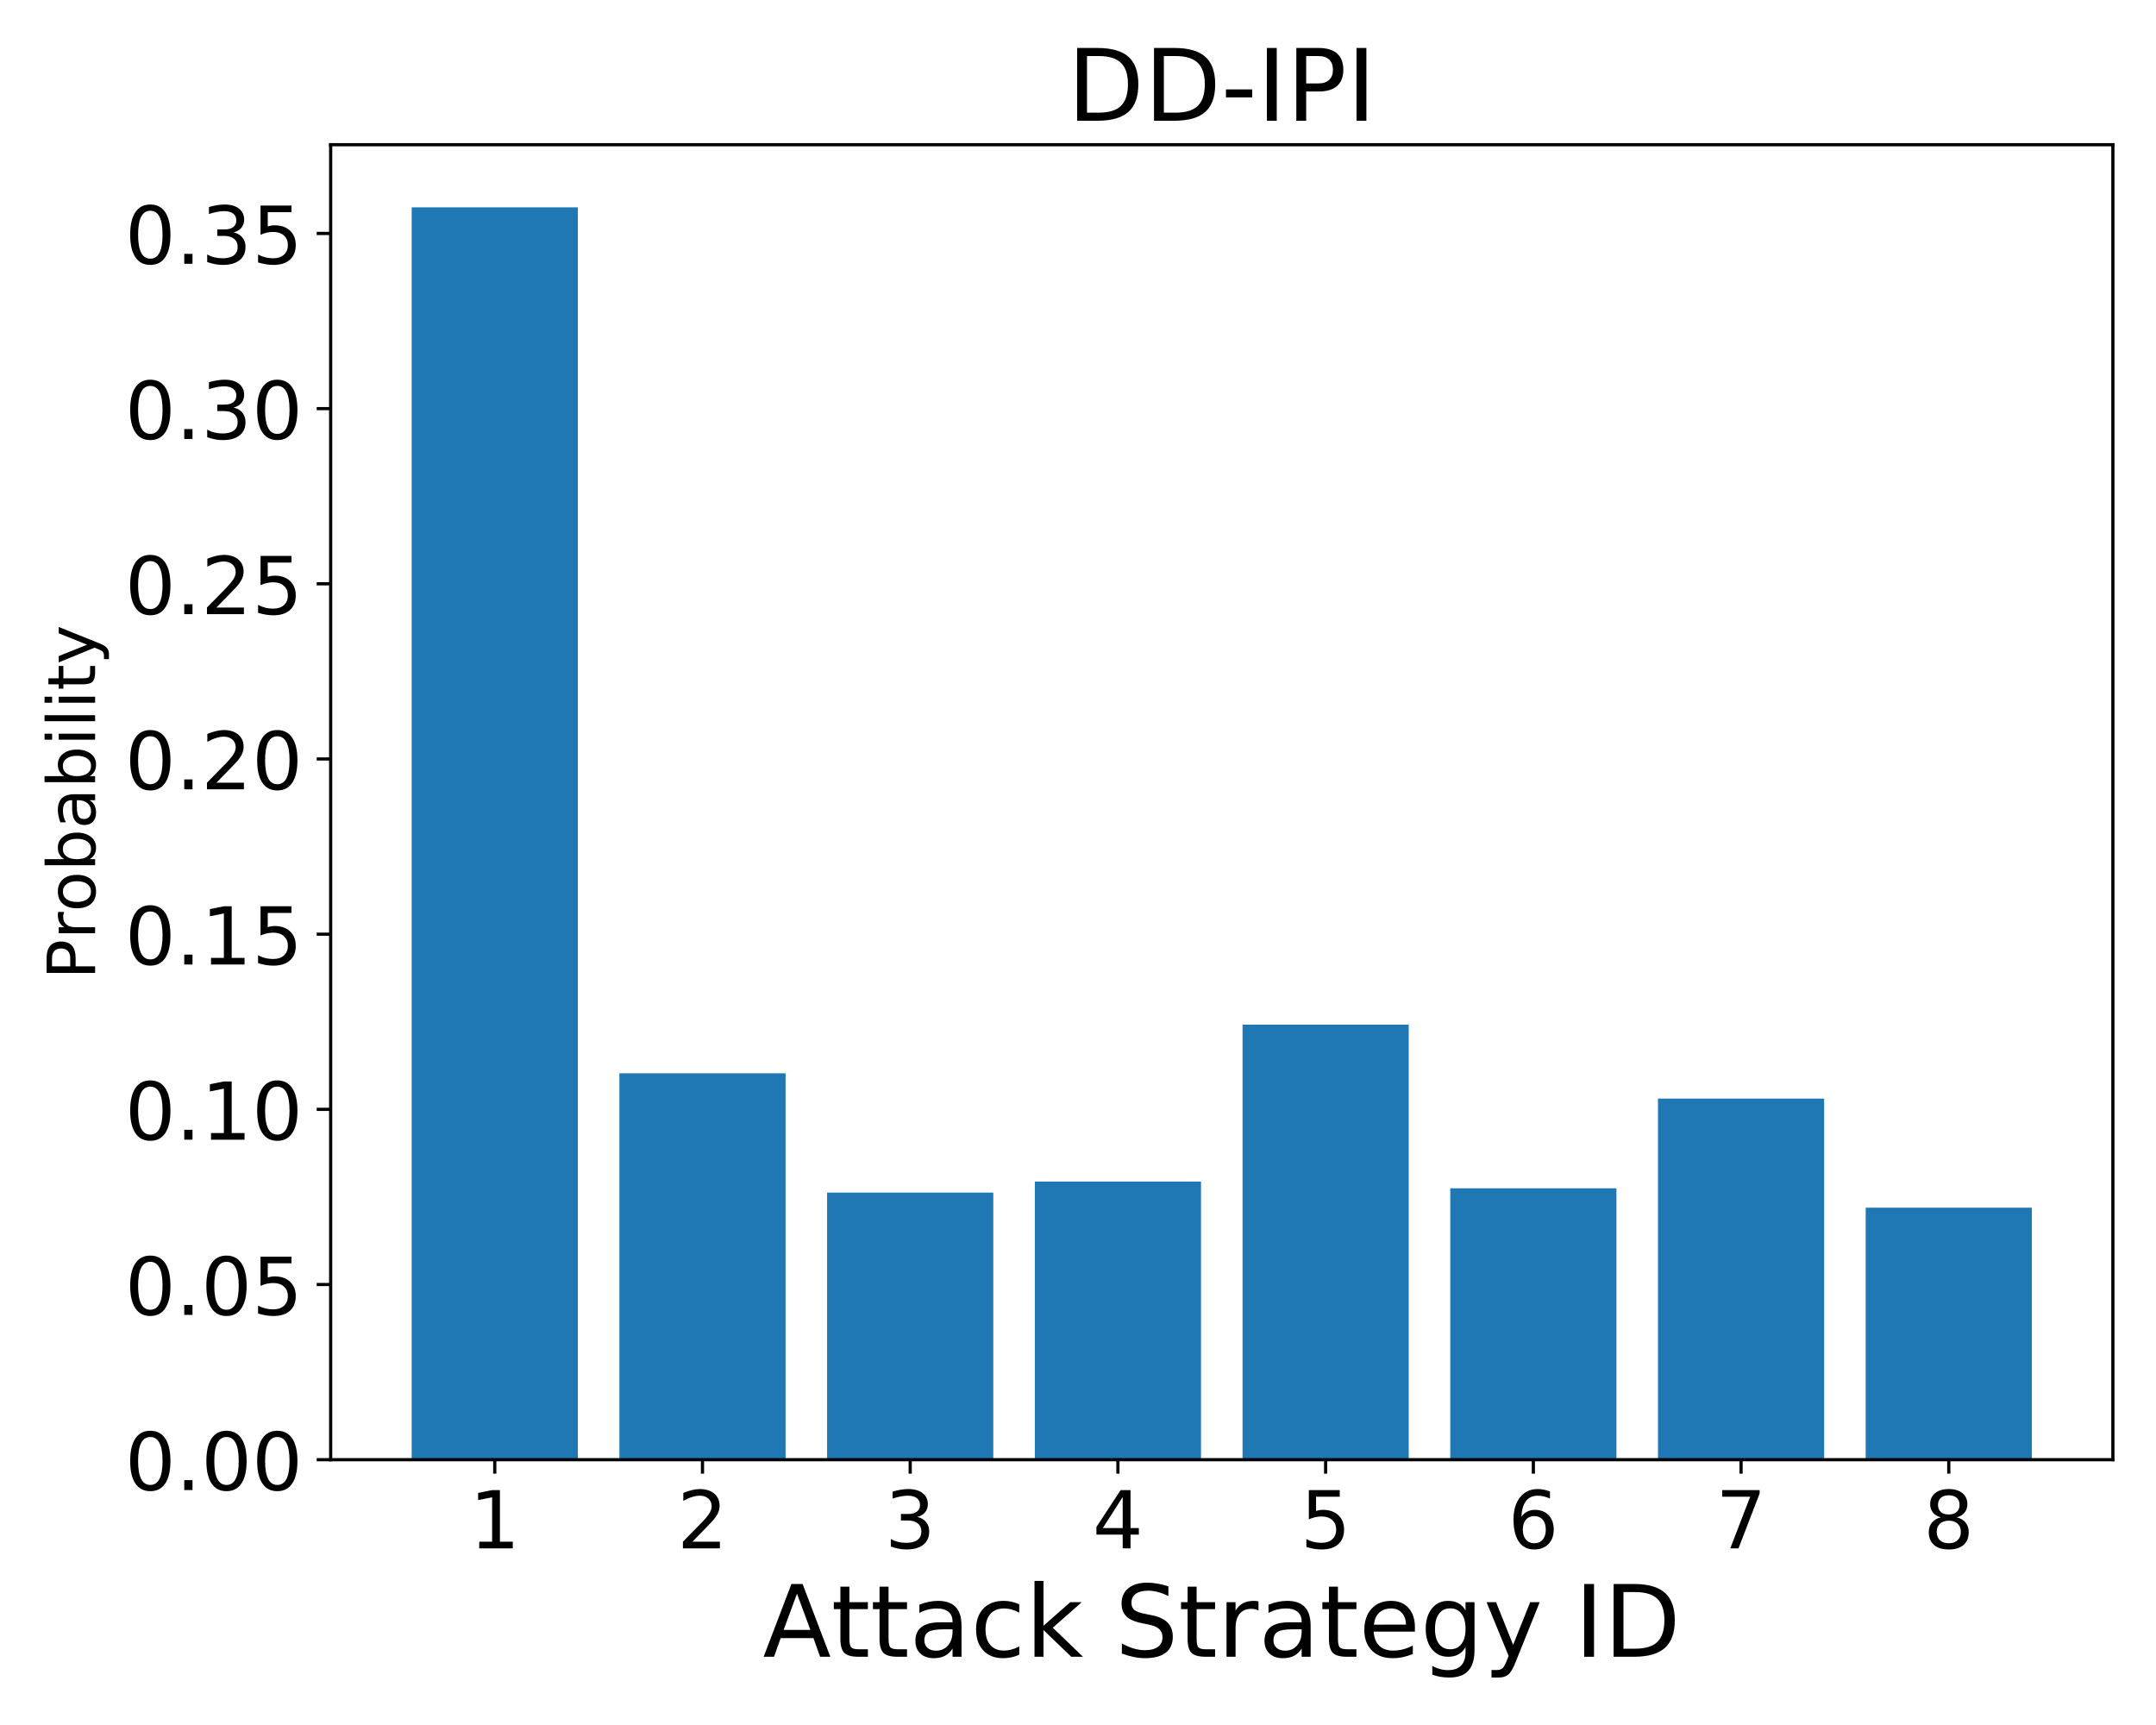
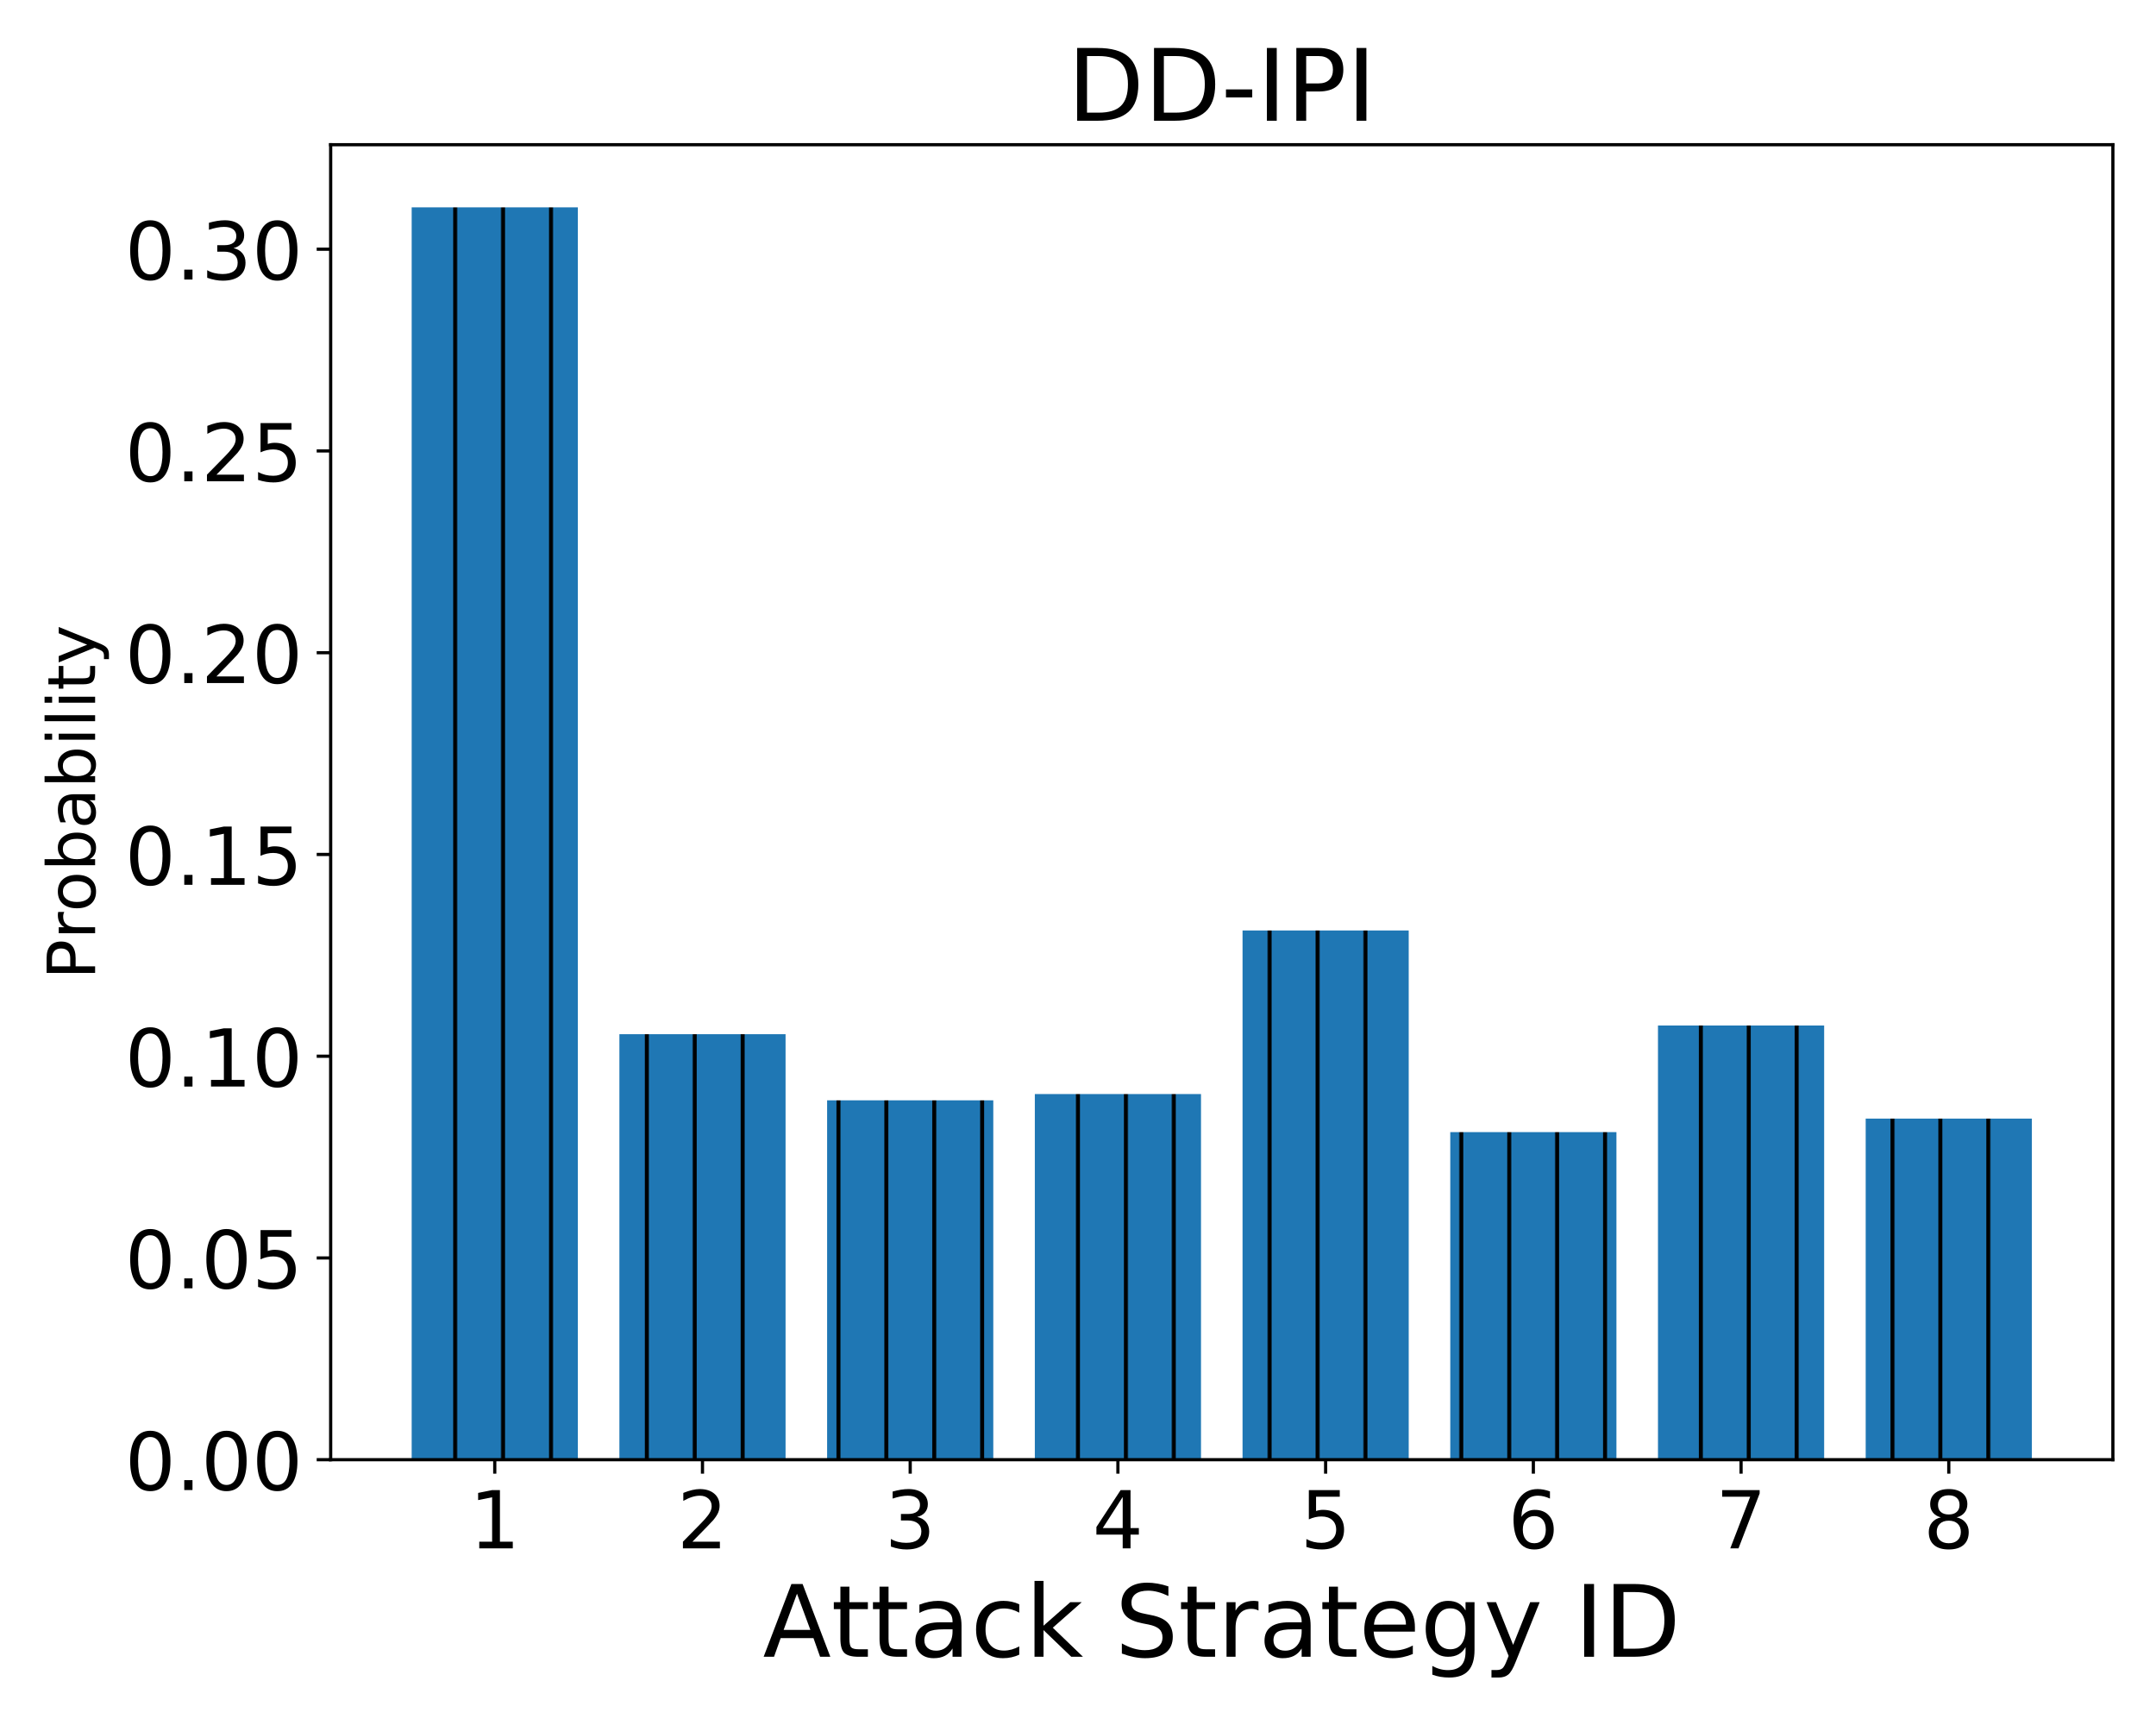
<svg xmlns="http://www.w3.org/2000/svg" xmlns:xlink="http://www.w3.org/1999/xlink" height="432pt" version="1.1" viewBox="0 0 540 432" width="540pt">
  <defs>
    <style type="text/css">
*{stroke-linecap:butt;stroke-linejoin:round;}
  </style>
  </defs>
  <g id="figure_1">
    <g id="patch_1">
      <path d="M 0 432  L 540 432  L 540 0  L 0 0  z " style="fill:#ffffff;" />
    </g>
    <g id="axes_1">
      <g id="patch_2">
        <path d="M 82.82 365.56  L 529.2 365.56  L 529.2 36.24  L 82.82 36.24  z " style="fill:#ffffff;" />
      </g>
      <g id="patch_3">
-         <path clip-path="url(#p22052f798a)" d="M 103.11 365.56  L 144.731 365.56  L 144.731 51.922  L 103.11 51.922  z " style="fill:#1f77b4;" />
+         <path clip-path="url(#p48807737ff)" d="M 103.11 365.56  L 144.731 365.56  L 144.731 51.922  L 103.11 51.922  z " style="fill:url(#hc5142cce49);" />
      </g>
      <g id="patch_4">
-         <path clip-path="url(#p22052f798a)" d="M 155.136 365.56  L 196.756 365.56  L 196.756 268.795  L 155.136 268.795  z " style="fill:#1f77b4;" />
+         <path clip-path="url(#p48807737ff)" d="M 155.136 365.56  L 196.756 365.56  L 196.756 259  L 155.136 259  z " style="fill:url(#hc5142cce49);" />
      </g>
      <g id="patch_5">
-         <path clip-path="url(#p22052f798a)" d="M 207.161 365.56  L 248.782 365.56  L 248.782 298.669  L 207.161 298.669  z " style="fill:#1f77b4;" />
+         <path clip-path="url(#p48807737ff)" d="M 207.161 365.56  L 248.782 365.56  L 248.782 275.552  L 207.161 275.552  z " style="fill:url(#hc5142cce49);" />
      </g>
      <g id="patch_6">
-         <path clip-path="url(#p22052f798a)" d="M 259.187 365.56  L 300.807 365.56  L 300.807 295.911  L 259.187 295.911  z " style="fill:#1f77b4;" />
+         <path clip-path="url(#p48807737ff)" d="M 259.187 365.56  L 300.807 365.56  L 300.807 273.982  L 259.187 273.982  z " style="fill:url(#hc5142cce49);" />
      </g>
      <g id="patch_7">
-         <path clip-path="url(#p22052f798a)" d="M 311.213 365.56  L 352.833 365.56  L 352.833 256.601  L 311.213 256.601  z " style="fill:#1f77b4;" />
+         <path clip-path="url(#p48807737ff)" d="M 311.213 365.56  L 352.833 365.56  L 352.833 233.025  L 311.213 233.025  z " style="fill:url(#hc5142cce49);" />
      </g>
      <g id="patch_8">
-         <path clip-path="url(#p22052f798a)" d="M 363.238 365.56  L 404.859 365.56  L 404.859 297.595  L 363.238 297.595  z " style="fill:#1f77b4;" />
+         <path clip-path="url(#p48807737ff)" d="M 363.238 365.56  L 404.859 365.56  L 404.859 283.526  L 363.238 283.526  z " style="fill:url(#hc5142cce49);" />
      </g>
      <g id="patch_9">
-         <path clip-path="url(#p22052f798a)" d="M 415.264 365.56  L 456.884 365.56  L 456.884 275.124  L 415.264 275.124  z " style="fill:#1f77b4;" />
+         <path clip-path="url(#p48807737ff)" d="M 415.264 365.56  L 456.884 365.56  L 456.884 256.826  L 415.264 256.826  z " style="fill:url(#hc5142cce49);" />
      </g>
      <g id="patch_10">
-         <path clip-path="url(#p22052f798a)" d="M 467.289 365.56  L 508.91 365.56  L 508.91 302.443  L 467.289 302.443  z " style="fill:#1f77b4;" />
+         <path clip-path="url(#p48807737ff)" d="M 467.289 365.56  L 508.91 365.56  L 508.91 280.143  L 467.289 280.143  z " style="fill:url(#hc5142cce49);" />
      </g>
      <g id="matplotlib.axis_1">
        <g id="xtick_1">
          <g id="line2d_1">
            <defs>
-               <path d="M 0 0  L 0 3.5  " id="mfb6e8828f0" style="stroke:#000000;stroke-width:0.8;" />
-             </defs>
-             <g>
-               <use style="stroke:#000000;stroke-width:0.8;" x="123.92" xlink:href="#mfb6e8828f0" y="365.56" />
+               <path d="M 0 0  L 0 3.5  " id="mc03e15a542" style="stroke:#000000;stroke-width:0.8;" />
+             </defs>
+             <g>
+               <use style="stroke:#000000;stroke-width:0.8;" x="123.92" xlink:href="#mc03e15a542" y="365.56" />
            </g>
          </g>
          <g id="text_1">
            <defs>
              <path d="M 12.406 8.297  L 28.516 8.297  L 28.516 63.922  L 10.984 60.406  L 10.984 69.391  L 28.422 72.906  L 38.281 72.906  L 38.281 8.297  L 54.391 8.297  L 54.391 0  L 12.406 0  z " id="DejaVuSans-49" />
            </defs>
            <g transform="translate(117.5578 387.7569)scale(0.2 -0.2)">
              <use xlink:href="#DejaVuSans-49" />
            </g>
          </g>
        </g>
        <g id="xtick_2">
          <g id="line2d_2">
            <g>
-               <use style="stroke:#000000;stroke-width:0.8;" x="175.946" xlink:href="#mfb6e8828f0" y="365.56" />
+               <use style="stroke:#000000;stroke-width:0.8;" x="175.946" xlink:href="#mc03e15a542" y="365.56" />
            </g>
          </g>
          <g id="text_2">
            <defs>
              <path d="M 19.188 8.297  L 53.609 8.297  L 53.609 0  L 7.328 0  L 7.328 8.297  Q 12.938 14.109 22.625 23.891  Q 32.328 33.688 34.812 36.531  Q 39.547 41.844 41.422 45.531  Q 43.312 49.219 43.312 52.781  Q 43.312 58.594 39.234 62.25  Q 35.156 65.922 28.609 65.922  Q 23.969 65.922 18.812 64.312  Q 13.672 62.703 7.812 59.422  L 7.812 69.391  Q 13.766 71.781 18.938 73  Q 24.125 74.219 28.422 74.219  Q 39.75 74.219 46.484 68.547  Q 53.219 62.891 53.219 53.422  Q 53.219 48.922 51.531 44.891  Q 49.859 40.875 45.406 35.406  Q 44.188 33.984 37.641 27.219  Q 31.109 20.453 19.188 8.297  z " id="DejaVuSans-50" />
            </defs>
            <g transform="translate(169.5834 387.7569)scale(0.2 -0.2)">
              <use xlink:href="#DejaVuSans-50" />
            </g>
          </g>
        </g>
        <g id="xtick_3">
          <g id="line2d_3">
            <g>
-               <use style="stroke:#000000;stroke-width:0.8;" x="227.972" xlink:href="#mfb6e8828f0" y="365.56" />
+               <use style="stroke:#000000;stroke-width:0.8;" x="227.972" xlink:href="#mc03e15a542" y="365.56" />
            </g>
          </g>
          <g id="text_3">
            <defs>
              <path d="M 40.578 39.312  Q 47.656 37.797 51.625 33  Q 55.609 28.219 55.609 21.188  Q 55.609 10.406 48.188 4.484  Q 40.766 -1.422 27.094 -1.422  Q 22.516 -1.422 17.656 -0.516  Q 12.797 0.391 7.625 2.203  L 7.625 11.719  Q 11.719 9.328 16.594 8.109  Q 21.484 6.891 26.812 6.891  Q 36.078 6.891 40.938 10.547  Q 45.797 14.203 45.797 21.188  Q 45.797 27.641 41.281 31.266  Q 36.766 34.906 28.719 34.906  L 20.219 34.906  L 20.219 43.016  L 29.109 43.016  Q 36.375 43.016 40.234 45.922  Q 44.094 48.828 44.094 54.297  Q 44.094 59.906 40.109 62.906  Q 36.141 65.922 28.719 65.922  Q 24.656 65.922 20.016 65.031  Q 15.375 64.156 9.812 62.312  L 9.812 71.094  Q 15.438 72.656 20.344 73.438  Q 25.25 74.219 29.594 74.219  Q 40.828 74.219 47.359 69.109  Q 53.906 64.016 53.906 55.328  Q 53.906 49.266 50.438 45.094  Q 46.969 40.922 40.578 39.312  z " id="DejaVuSans-51" />
            </defs>
            <g transform="translate(221.609 387.7569)scale(0.2 -0.2)">
              <use xlink:href="#DejaVuSans-51" />
            </g>
          </g>
        </g>
        <g id="xtick_4">
          <g id="line2d_4">
            <g>
-               <use style="stroke:#000000;stroke-width:0.8;" x="279.997" xlink:href="#mfb6e8828f0" y="365.56" />
+               <use style="stroke:#000000;stroke-width:0.8;" x="279.997" xlink:href="#mc03e15a542" y="365.56" />
            </g>
          </g>
          <g id="text_4">
            <defs>
              <path d="M 37.797 64.312  L 12.891 25.391  L 37.797 25.391  z M 35.203 72.906  L 47.609 72.906  L 47.609 25.391  L 58.016 25.391  L 58.016 17.188  L 47.609 17.188  L 47.609 0  L 37.797 0  L 37.797 17.188  L 4.891 17.188  L 4.891 26.703  z " id="DejaVuSans-52" />
            </defs>
            <g transform="translate(273.6347 387.7569)scale(0.2 -0.2)">
              <use xlink:href="#DejaVuSans-52" />
            </g>
          </g>
        </g>
        <g id="xtick_5">
          <g id="line2d_5">
            <g>
-               <use style="stroke:#000000;stroke-width:0.8;" x="332.023" xlink:href="#mfb6e8828f0" y="365.56" />
+               <use style="stroke:#000000;stroke-width:0.8;" x="332.023" xlink:href="#mc03e15a542" y="365.56" />
            </g>
          </g>
          <g id="text_5">
            <defs>
              <path d="M 10.797 72.906  L 49.516 72.906  L 49.516 64.594  L 19.828 64.594  L 19.828 46.734  Q 21.969 47.469 24.109 47.828  Q 26.266 48.188 28.422 48.188  Q 40.625 48.188 47.75 41.5  Q 54.891 34.812 54.891 23.391  Q 54.891 11.625 47.562 5.094  Q 40.234 -1.422 26.906 -1.422  Q 22.312 -1.422 17.547 -0.641  Q 12.797 0.141 7.719 1.703  L 7.719 11.625  Q 12.109 9.234 16.797 8.062  Q 21.484 6.891 26.703 6.891  Q 35.156 6.891 40.078 11.328  Q 45.016 15.766 45.016 23.391  Q 45.016 31 40.078 35.438  Q 35.156 39.891 26.703 39.891  Q 22.75 39.891 18.812 39.016  Q 14.891 38.141 10.797 36.281  z " id="DejaVuSans-53" />
            </defs>
            <g transform="translate(325.6603 387.7569)scale(0.2 -0.2)">
              <use xlink:href="#DejaVuSans-53" />
            </g>
          </g>
        </g>
        <g id="xtick_6">
          <g id="line2d_6">
            <g>
-               <use style="stroke:#000000;stroke-width:0.8;" x="384.048" xlink:href="#mfb6e8828f0" y="365.56" />
+               <use style="stroke:#000000;stroke-width:0.8;" x="384.048" xlink:href="#mc03e15a542" y="365.56" />
            </g>
          </g>
          <g id="text_6">
            <defs>
              <path d="M 33.016 40.375  Q 26.375 40.375 22.484 35.828  Q 18.609 31.297 18.609 23.391  Q 18.609 15.531 22.484 10.953  Q 26.375 6.391 33.016 6.391  Q 39.656 6.391 43.531 10.953  Q 47.406 15.531 47.406 23.391  Q 47.406 31.297 43.531 35.828  Q 39.656 40.375 33.016 40.375  z M 52.594 71.297  L 52.594 62.312  Q 48.875 64.062 45.094 64.984  Q 41.312 65.922 37.594 65.922  Q 27.828 65.922 22.672 59.328  Q 17.531 52.734 16.797 39.406  Q 19.672 43.656 24.016 45.922  Q 28.375 48.188 33.594 48.188  Q 44.578 48.188 50.953 41.516  Q 57.328 34.859 57.328 23.391  Q 57.328 12.156 50.688 5.359  Q 44.047 -1.422 33.016 -1.422  Q 20.359 -1.422 13.672 8.266  Q 6.984 17.969 6.984 36.375  Q 6.984 53.656 15.188 63.938  Q 23.391 74.219 37.203 74.219  Q 40.922 74.219 44.703 73.484  Q 48.484 72.75 52.594 71.297  z " id="DejaVuSans-54" />
            </defs>
            <g transform="translate(377.686 387.7569)scale(0.2 -0.2)">
              <use xlink:href="#DejaVuSans-54" />
            </g>
          </g>
        </g>
        <g id="xtick_7">
          <g id="line2d_7">
            <g>
-               <use style="stroke:#000000;stroke-width:0.8;" x="436.074" xlink:href="#mfb6e8828f0" y="365.56" />
+               <use style="stroke:#000000;stroke-width:0.8;" x="436.074" xlink:href="#mc03e15a542" y="365.56" />
            </g>
          </g>
          <g id="text_7">
            <defs>
              <path d="M 8.203 72.906  L 55.078 72.906  L 55.078 68.703  L 28.609 0  L 18.312 0  L 43.219 64.594  L 8.203 64.594  z " id="DejaVuSans-55" />
            </defs>
            <g transform="translate(429.7116 387.7569)scale(0.2 -0.2)">
              <use xlink:href="#DejaVuSans-55" />
            </g>
          </g>
        </g>
        <g id="xtick_8">
          <g id="line2d_8">
            <g>
-               <use style="stroke:#000000;stroke-width:0.8;" x="488.1" xlink:href="#mfb6e8828f0" y="365.56" />
+               <use style="stroke:#000000;stroke-width:0.8;" x="488.1" xlink:href="#mc03e15a542" y="365.56" />
            </g>
          </g>
          <g id="text_8">
            <defs>
              <path d="M 31.781 34.625  Q 24.75 34.625 20.719 30.859  Q 16.703 27.094 16.703 20.516  Q 16.703 13.922 20.719 10.156  Q 24.75 6.391 31.781 6.391  Q 38.812 6.391 42.859 10.172  Q 46.922 13.969 46.922 20.516  Q 46.922 27.094 42.891 30.859  Q 38.875 34.625 31.781 34.625  z M 21.922 38.812  Q 15.578 40.375 12.031 44.719  Q 8.5 49.078 8.5 55.328  Q 8.5 64.062 14.719 69.141  Q 20.953 74.219 31.781 74.219  Q 42.672 74.219 48.875 69.141  Q 55.078 64.062 55.078 55.328  Q 55.078 49.078 51.531 44.719  Q 48 40.375 41.703 38.812  Q 48.828 37.156 52.797 32.312  Q 56.781 27.484 56.781 20.516  Q 56.781 9.906 50.312 4.234  Q 43.844 -1.422 31.781 -1.422  Q 19.734 -1.422 13.25 4.234  Q 6.781 9.906 6.781 20.516  Q 6.781 27.484 10.781 32.312  Q 14.797 37.156 21.922 38.812  z M 18.312 54.391  Q 18.312 48.734 21.844 45.562  Q 25.391 42.391 31.781 42.391  Q 38.141 42.391 41.719 45.562  Q 45.312 48.734 45.312 54.391  Q 45.312 60.062 41.719 63.234  Q 38.141 66.406 31.781 66.406  Q 25.391 66.406 21.844 63.234  Q 18.312 60.062 18.312 54.391  z " id="DejaVuSans-56" />
            </defs>
            <g transform="translate(481.7372 387.7569)scale(0.2 -0.2)">
              <use xlink:href="#DejaVuSans-56" />
            </g>
          </g>
        </g>
        <g id="text_9">
          <defs>
            <path d="M 34.188 63.188  L 20.797 26.906  L 47.609 26.906  z M 28.609 72.906  L 39.797 72.906  L 67.578 0  L 57.328 0  L 50.688 18.703  L 17.828 18.703  L 11.188 0  L 0.781 0  z " id="DejaVuSans-65" />
            <path d="M 18.312 70.219  L 18.312 54.688  L 36.812 54.688  L 36.812 47.703  L 18.312 47.703  L 18.312 18.016  Q 18.312 11.328 20.141 9.422  Q 21.969 7.516 27.594 7.516  L 36.812 7.516  L 36.812 0  L 27.594 0  Q 17.188 0 13.234 3.875  Q 9.281 7.766 9.281 18.016  L 9.281 47.703  L 2.688 47.703  L 2.688 54.688  L 9.281 54.688  L 9.281 70.219  z " id="DejaVuSans-116" />
            <path d="M 34.281 27.484  Q 23.391 27.484 19.188 25  Q 14.984 22.516 14.984 16.5  Q 14.984 11.719 18.141 8.906  Q 21.297 6.109 26.703 6.109  Q 34.188 6.109 38.703 11.406  Q 43.219 16.703 43.219 25.484  L 43.219 27.484  z M 52.203 31.203  L 52.203 0  L 43.219 0  L 43.219 8.297  Q 40.141 3.328 35.547 0.953  Q 30.953 -1.422 24.312 -1.422  Q 15.922 -1.422 10.953 3.297  Q 6 8.016 6 15.922  Q 6 25.141 12.172 29.828  Q 18.359 34.516 30.609 34.516  L 43.219 34.516  L 43.219 35.406  Q 43.219 41.609 39.141 45  Q 35.062 48.391 27.688 48.391  Q 23 48.391 18.547 47.266  Q 14.109 46.141 10.016 43.891  L 10.016 52.203  Q 14.938 54.109 19.578 55.047  Q 24.219 56 28.609 56  Q 40.484 56 46.344 49.844  Q 52.203 43.703 52.203 31.203  z " id="DejaVuSans-97" />
            <path d="M 48.781 52.594  L 48.781 44.188  Q 44.969 46.297 41.141 47.344  Q 37.312 48.391 33.406 48.391  Q 24.656 48.391 19.812 42.844  Q 14.984 37.312 14.984 27.297  Q 14.984 17.281 19.812 11.734  Q 24.656 6.203 33.406 6.203  Q 37.312 6.203 41.141 7.25  Q 44.969 8.297 48.781 10.406  L 48.781 2.094  Q 45.016 0.344 40.984 -0.531  Q 36.969 -1.422 32.422 -1.422  Q 20.062 -1.422 12.781 6.344  Q 5.516 14.109 5.516 27.297  Q 5.516 40.672 12.859 48.328  Q 20.219 56 33.016 56  Q 37.156 56 41.109 55.141  Q 45.062 54.297 48.781 52.594  z " id="DejaVuSans-99" />
            <path d="M 9.078 75.984  L 18.109 75.984  L 18.109 31.109  L 44.922 54.688  L 56.391 54.688  L 27.391 29.109  L 57.625 0  L 45.906 0  L 18.109 26.703  L 18.109 0  L 9.078 0  z " id="DejaVuSans-107" />
            <path id="DejaVuSans-32" />
            <path d="M 53.516 70.516  L 53.516 60.891  Q 47.906 63.578 42.922 64.891  Q 37.938 66.219 33.297 66.219  Q 25.25 66.219 20.875 63.094  Q 16.5 59.969 16.5 54.203  Q 16.5 49.359 19.406 46.891  Q 22.312 44.438 30.422 42.922  L 36.375 41.703  Q 47.406 39.594 52.656 34.297  Q 57.906 29 57.906 20.125  Q 57.906 9.516 50.797 4.047  Q 43.703 -1.422 29.984 -1.422  Q 24.812 -1.422 18.969 -0.25  Q 13.141 0.922 6.891 3.219  L 6.891 13.375  Q 12.891 10.016 18.656 8.297  Q 24.422 6.594 29.984 6.594  Q 38.422 6.594 43.016 9.906  Q 47.609 13.234 47.609 19.391  Q 47.609 24.75 44.312 27.781  Q 41.016 30.812 33.5 32.328  L 27.484 33.5  Q 16.453 35.688 11.516 40.375  Q 6.594 45.062 6.594 53.422  Q 6.594 63.094 13.406 68.656  Q 20.219 74.219 32.172 74.219  Q 37.312 74.219 42.625 73.281  Q 47.953 72.359 53.516 70.516  z " id="DejaVuSans-83" />
            <path d="M 41.109 46.297  Q 39.594 47.172 37.812 47.578  Q 36.031 48 33.891 48  Q 26.266 48 22.188 43.047  Q 18.109 38.094 18.109 28.812  L 18.109 0  L 9.078 0  L 9.078 54.688  L 18.109 54.688  L 18.109 46.188  Q 20.953 51.172 25.484 53.578  Q 30.031 56 36.531 56  Q 37.453 56 38.578 55.875  Q 39.703 55.766 41.062 55.516  z " id="DejaVuSans-114" />
            <path d="M 56.203 29.594  L 56.203 25.203  L 14.891 25.203  Q 15.484 15.922 20.484 11.062  Q 25.484 6.203 34.422 6.203  Q 39.594 6.203 44.453 7.469  Q 49.312 8.734 54.109 11.281  L 54.109 2.781  Q 49.266 0.734 44.188 -0.344  Q 39.109 -1.422 33.891 -1.422  Q 20.797 -1.422 13.156 6.188  Q 5.516 13.812 5.516 26.812  Q 5.516 40.234 12.766 48.109  Q 20.016 56 32.328 56  Q 43.359 56 49.781 48.891  Q 56.203 41.797 56.203 29.594  z M 47.219 32.234  Q 47.125 39.594 43.094 43.984  Q 39.062 48.391 32.422 48.391  Q 24.906 48.391 20.391 44.141  Q 15.875 39.891 15.188 32.172  z " id="DejaVuSans-101" />
            <path d="M 45.406 27.984  Q 45.406 37.75 41.375 43.109  Q 37.359 48.484 30.078 48.484  Q 22.859 48.484 18.828 43.109  Q 14.797 37.75 14.797 27.984  Q 14.797 18.266 18.828 12.891  Q 22.859 7.516 30.078 7.516  Q 37.359 7.516 41.375 12.891  Q 45.406 18.266 45.406 27.984  z M 54.391 6.781  Q 54.391 -7.172 48.188 -13.984  Q 42 -20.797 29.203 -20.797  Q 24.469 -20.797 20.266 -20.094  Q 16.062 -19.391 12.109 -17.922  L 12.109 -9.188  Q 16.062 -11.328 19.922 -12.344  Q 23.781 -13.375 27.781 -13.375  Q 36.625 -13.375 41.016 -8.766  Q 45.406 -4.156 45.406 5.172  L 45.406 9.625  Q 42.625 4.781 38.281 2.391  Q 33.938 0 27.875 0  Q 17.828 0 11.672 7.656  Q 5.516 15.328 5.516 27.984  Q 5.516 40.672 11.672 48.328  Q 17.828 56 27.875 56  Q 33.938 56 38.281 53.609  Q 42.625 51.219 45.406 46.391  L 45.406 54.688  L 54.391 54.688  z " id="DejaVuSans-103" />
            <path d="M 32.172 -5.078  Q 28.375 -14.844 24.75 -17.812  Q 21.141 -20.797 15.094 -20.797  L 7.906 -20.797  L 7.906 -13.281  L 13.188 -13.281  Q 16.891 -13.281 18.938 -11.516  Q 21 -9.766 23.484 -3.219  L 25.094 0.875  L 2.984 54.688  L 12.5 54.688  L 29.594 11.922  L 46.688 54.688  L 56.203 54.688  z " id="DejaVuSans-121" />
            <path d="M 9.812 72.906  L 19.672 72.906  L 19.672 0  L 9.812 0  z " id="DejaVuSans-73" />
            <path d="M 19.672 64.797  L 19.672 8.109  L 31.594 8.109  Q 46.688 8.109 53.688 14.938  Q 60.688 21.781 60.688 36.531  Q 60.688 51.172 53.688 57.984  Q 46.688 64.797 31.594 64.797  z M 9.812 72.906  L 30.078 72.906  Q 51.266 72.906 61.172 64.094  Q 71.094 55.281 71.094 36.531  Q 71.094 17.672 61.125 8.828  Q 51.172 0 30.078 0  L 9.812 0  z " id="DejaVuSans-68" />
          </defs>
          <g transform="translate(191.0705 414.9123)scale(0.25 -0.25)">
            <use xlink:href="#DejaVuSans-65" />
            <use x="68.393" xlink:href="#DejaVuSans-116" />
            <use x="107.602" xlink:href="#DejaVuSans-116" />
            <use x="146.811" xlink:href="#DejaVuSans-97" />
            <use x="208.09" xlink:href="#DejaVuSans-99" />
            <use x="263.07" xlink:href="#DejaVuSans-107" />
            <use x="320.98" xlink:href="#DejaVuSans-32" />
            <use x="352.768" xlink:href="#DejaVuSans-83" />
            <use x="416.244" xlink:href="#DejaVuSans-116" />
            <use x="455.453" xlink:href="#DejaVuSans-114" />
            <use x="496.566" xlink:href="#DejaVuSans-97" />
            <use x="557.846" xlink:href="#DejaVuSans-116" />
            <use x="597.055" xlink:href="#DejaVuSans-101" />
            <use x="658.578" xlink:href="#DejaVuSans-103" />
            <use x="722.055" xlink:href="#DejaVuSans-121" />
            <use x="781.234" xlink:href="#DejaVuSans-32" />
            <use x="813.021" xlink:href="#DejaVuSans-73" />
            <use x="842.514" xlink:href="#DejaVuSans-68" />
          </g>
        </g>
      </g>
      <g id="matplotlib.axis_2">
        <g id="ytick_1">
          <g id="line2d_9">
            <defs>
-               <path d="M 0 0  L -3.5 0  " id="m6690a37e23" style="stroke:#000000;stroke-width:0.8;" />
-             </defs>
-             <g>
-               <use style="stroke:#000000;stroke-width:0.8;" x="82.82" xlink:href="#m6690a37e23" y="365.56" />
+               <path d="M 0 0  L -3.5 0  " id="mead0280fad" style="stroke:#000000;stroke-width:0.8;" />
+             </defs>
+             <g>
+               <use style="stroke:#000000;stroke-width:0.8;" x="82.82" xlink:href="#mead0280fad" y="365.56" />
            </g>
          </g>
          <g id="text_10">
            <defs>
              <path d="M 31.781 66.406  Q 24.172 66.406 20.328 58.906  Q 16.5 51.422 16.5 36.375  Q 16.5 21.391 20.328 13.891  Q 24.172 6.391 31.781 6.391  Q 39.453 6.391 43.281 13.891  Q 47.125 21.391 47.125 36.375  Q 47.125 51.422 43.281 58.906  Q 39.453 66.406 31.781 66.406  z M 31.781 74.219  Q 44.047 74.219 50.516 64.516  Q 56.984 54.828 56.984 36.375  Q 56.984 17.969 50.516 8.266  Q 44.047 -1.422 31.781 -1.422  Q 19.531 -1.422 13.062 8.266  Q 6.594 17.969 6.594 36.375  Q 6.594 54.828 13.062 64.516  Q 19.531 74.219 31.781 74.219  z " id="DejaVuSans-48" />
              <path d="M 10.688 12.406  L 21 12.406  L 21 0  L 10.688 0  z " id="DejaVuSans-46" />
            </defs>
            <g transform="translate(31.28875 373.1584)scale(0.2 -0.2)">
              <use xlink:href="#DejaVuSans-48" />
              <use x="63.623" xlink:href="#DejaVuSans-46" />
              <use x="95.41" xlink:href="#DejaVuSans-48" />
              <use x="159.033" xlink:href="#DejaVuSans-48" />
            </g>
          </g>
        </g>
        <g id="ytick_2">
          <g id="line2d_10">
            <g>
-               <use style="stroke:#000000;stroke-width:0.8;" x="82.82" xlink:href="#m6690a37e23" y="321.689" />
+               <use style="stroke:#000000;stroke-width:0.8;" x="82.82" xlink:href="#mead0280fad" y="315.035" />
            </g>
          </g>
          <g id="text_11">
-             <g transform="translate(31.28875 329.2874)scale(0.2 -0.2)">
+             <g transform="translate(31.28875 322.6332)scale(0.2 -0.2)">
              <use xlink:href="#DejaVuSans-48" />
              <use x="63.623" xlink:href="#DejaVuSans-46" />
              <use x="95.41" xlink:href="#DejaVuSans-48" />
              <use x="159.033" xlink:href="#DejaVuSans-53" />
            </g>
          </g>
        </g>
        <g id="ytick_3">
          <g id="line2d_11">
            <g>
-               <use style="stroke:#000000;stroke-width:0.8;" x="82.82" xlink:href="#m6690a37e23" y="277.818" />
+               <use style="stroke:#000000;stroke-width:0.8;" x="82.82" xlink:href="#mead0280fad" y="264.51" />
            </g>
          </g>
          <g id="text_12">
-             <g transform="translate(31.28875 285.4164)scale(0.2 -0.2)">
+             <g transform="translate(31.28875 272.108)scale(0.2 -0.2)">
              <use xlink:href="#DejaVuSans-48" />
              <use x="63.623" xlink:href="#DejaVuSans-46" />
              <use x="95.41" xlink:href="#DejaVuSans-49" />
              <use x="159.033" xlink:href="#DejaVuSans-48" />
            </g>
          </g>
        </g>
        <g id="ytick_4">
          <g id="line2d_12">
            <g>
-               <use style="stroke:#000000;stroke-width:0.8;" x="82.82" xlink:href="#m6690a37e23" y="233.947" />
+               <use style="stroke:#000000;stroke-width:0.8;" x="82.82" xlink:href="#mead0280fad" y="213.984" />
            </g>
          </g>
          <g id="text_13">
-             <g transform="translate(31.28875 241.5454)scale(0.2 -0.2)">
+             <g transform="translate(31.28875 221.5828)scale(0.2 -0.2)">
              <use xlink:href="#DejaVuSans-48" />
              <use x="63.623" xlink:href="#DejaVuSans-46" />
              <use x="95.41" xlink:href="#DejaVuSans-49" />
              <use x="159.033" xlink:href="#DejaVuSans-53" />
            </g>
          </g>
        </g>
        <g id="ytick_5">
          <g id="line2d_13">
            <g>
-               <use style="stroke:#000000;stroke-width:0.8;" x="82.82" xlink:href="#m6690a37e23" y="190.076" />
+               <use style="stroke:#000000;stroke-width:0.8;" x="82.82" xlink:href="#mead0280fad" y="163.459" />
            </g>
          </g>
          <g id="text_14">
-             <g transform="translate(31.28875 197.6744)scale(0.2 -0.2)">
+             <g transform="translate(31.28875 171.0576)scale(0.2 -0.2)">
              <use xlink:href="#DejaVuSans-48" />
              <use x="63.623" xlink:href="#DejaVuSans-46" />
              <use x="95.41" xlink:href="#DejaVuSans-50" />
              <use x="159.033" xlink:href="#DejaVuSans-48" />
            </g>
          </g>
        </g>
        <g id="ytick_6">
          <g id="line2d_14">
            <g>
-               <use style="stroke:#000000;stroke-width:0.8;" x="82.82" xlink:href="#m6690a37e23" y="146.205" />
+               <use style="stroke:#000000;stroke-width:0.8;" x="82.82" xlink:href="#mead0280fad" y="112.934" />
            </g>
          </g>
          <g id="text_15">
-             <g transform="translate(31.28875 153.8034)scale(0.2 -0.2)">
+             <g transform="translate(31.28875 120.5324)scale(0.2 -0.2)">
              <use xlink:href="#DejaVuSans-48" />
              <use x="63.623" xlink:href="#DejaVuSans-46" />
              <use x="95.41" xlink:href="#DejaVuSans-50" />
              <use x="159.033" xlink:href="#DejaVuSans-53" />
            </g>
          </g>
        </g>
        <g id="ytick_7">
          <g id="line2d_15">
            <g>
-               <use style="stroke:#000000;stroke-width:0.8;" x="82.82" xlink:href="#m6690a37e23" y="102.334" />
+               <use style="stroke:#000000;stroke-width:0.8;" x="82.82" xlink:href="#mead0280fad" y="62.409" />
            </g>
          </g>
          <g id="text_16">
-             <g transform="translate(31.28875 109.9324)scale(0.2 -0.2)">
+             <g transform="translate(31.28875 70.00716)scale(0.2 -0.2)">
              <use xlink:href="#DejaVuSans-48" />
              <use x="63.623" xlink:href="#DejaVuSans-46" />
              <use x="95.41" xlink:href="#DejaVuSans-51" />
              <use x="159.033" xlink:href="#DejaVuSans-48" />
            </g>
          </g>
        </g>
-         <g id="ytick_8">
-           <g id="line2d_16">
-             <g>
-               <use style="stroke:#000000;stroke-width:0.8;" x="82.82" xlink:href="#m6690a37e23" y="58.463" />
-             </g>
-           </g>
-           <g id="text_17">
-             <g transform="translate(31.28875 66.06136)scale(0.2 -0.2)">
-               <use xlink:href="#DejaVuSans-48" />
-               <use x="63.623" xlink:href="#DejaVuSans-46" />
-               <use x="95.41" xlink:href="#DejaVuSans-51" />
-               <use x="159.033" xlink:href="#DejaVuSans-53" />
-             </g>
-           </g>
-         </g>
-         <g id="text_18">
+         <g id="text_17">
          <defs>
            <path d="M 19.672 64.797  L 19.672 37.406  L 32.078 37.406  Q 38.969 37.406 42.719 40.969  Q 46.484 44.531 46.484 51.125  Q 46.484 57.672 42.719 61.234  Q 38.969 64.797 32.078 64.797  z M 9.812 72.906  L 32.078 72.906  Q 44.344 72.906 50.609 67.359  Q 56.891 61.812 56.891 51.125  Q 56.891 40.328 50.609 34.812  Q 44.344 29.297 32.078 29.297  L 19.672 29.297  L 19.672 0  L 9.812 0  z " id="DejaVuSans-80" />
            <path d="M 30.609 48.391  Q 23.391 48.391 19.188 42.75  Q 14.984 37.109 14.984 27.297  Q 14.984 17.484 19.156 11.844  Q 23.344 6.203 30.609 6.203  Q 37.797 6.203 41.984 11.859  Q 46.188 17.531 46.188 27.297  Q 46.188 37.016 41.984 42.703  Q 37.797 48.391 30.609 48.391  z M 30.609 56  Q 42.328 56 49.016 48.375  Q 55.719 40.766 55.719 27.297  Q 55.719 13.875 49.016 6.219  Q 42.328 -1.422 30.609 -1.422  Q 18.844 -1.422 12.172 6.219  Q 5.516 13.875 5.516 27.297  Q 5.516 40.766 12.172 48.375  Q 18.844 56 30.609 56  z " id="DejaVuSans-111" />
            <path d="M 48.688 27.297  Q 48.688 37.203 44.609 42.844  Q 40.531 48.484 33.406 48.484  Q 26.266 48.484 22.188 42.844  Q 18.109 37.203 18.109 27.297  Q 18.109 17.391 22.188 11.75  Q 26.266 6.109 33.406 6.109  Q 40.531 6.109 44.609 11.75  Q 48.688 17.391 48.688 27.297  z M 18.109 46.391  Q 20.953 51.266 25.266 53.625  Q 29.594 56 35.594 56  Q 45.562 56 51.781 48.094  Q 58.016 40.188 58.016 27.297  Q 58.016 14.406 51.781 6.484  Q 45.562 -1.422 35.594 -1.422  Q 29.594 -1.422 25.266 0.953  Q 20.953 3.328 18.109 8.203  L 18.109 0  L 9.078 0  L 9.078 75.984  L 18.109 75.984  z " id="DejaVuSans-98" />
            <path d="M 9.422 54.688  L 18.406 54.688  L 18.406 0  L 9.422 0  z M 9.422 75.984  L 18.406 75.984  L 18.406 64.594  L 9.422 64.594  z " id="DejaVuSans-105" />
            <path d="M 9.422 75.984  L 18.406 75.984  L 18.406 0  L 9.422 0  z " id="DejaVuSans-108" />
          </defs>
          <g transform="translate(23.8226 245.2776)rotate(-90)scale(0.166667 -0.166667)">
            <use xlink:href="#DejaVuSans-80" />
            <use x="60.287" xlink:href="#DejaVuSans-114" />
            <use x="101.369" xlink:href="#DejaVuSans-111" />
            <use x="162.551" xlink:href="#DejaVuSans-98" />
            <use x="226.027" xlink:href="#DejaVuSans-97" />
            <use x="287.307" xlink:href="#DejaVuSans-98" />
            <use x="350.783" xlink:href="#DejaVuSans-105" />
            <use x="378.566" xlink:href="#DejaVuSans-108" />
            <use x="406.35" xlink:href="#DejaVuSans-105" />
            <use x="434.133" xlink:href="#DejaVuSans-116" />
            <use x="473.342" xlink:href="#DejaVuSans-121" />
          </g>
        </g>
      </g>
      <g id="patch_11">
        <path d="M 82.82 365.56  L 82.82 36.24  " style="fill:none;stroke:#000000;stroke-linecap:square;stroke-linejoin:miter;stroke-width:0.8;" />
      </g>
      <g id="patch_12">
        <path d="M 529.2 365.56  L 529.2 36.24  " style="fill:none;stroke:#000000;stroke-linecap:square;stroke-linejoin:miter;stroke-width:0.8;" />
      </g>
      <g id="patch_13">
        <path d="M 82.82 365.56  L 529.2 365.56  " style="fill:none;stroke:#000000;stroke-linecap:square;stroke-linejoin:miter;stroke-width:0.8;" />
      </g>
      <g id="patch_14">
        <path d="M 82.82 36.24  L 529.2 36.24  " style="fill:none;stroke:#000000;stroke-linecap:square;stroke-linejoin:miter;stroke-width:0.8;" />
      </g>
-       <g id="text_19">
+       <g id="text_18">
        <defs>
          <path d="M 4.891 31.391  L 31.203 31.391  L 31.203 23.391  L 4.891 23.391  z " id="DejaVuSans-45" />
        </defs>
        <g transform="translate(267.3381 30.24)scale(0.25 -0.25)">
          <use xlink:href="#DejaVuSans-68" />
          <use x="77.002" xlink:href="#DejaVuSans-68" />
          <use x="154.004" xlink:href="#DejaVuSans-45" />
          <use x="190.088" xlink:href="#DejaVuSans-73" />
          <use x="219.58" xlink:href="#DejaVuSans-80" />
          <use x="279.883" xlink:href="#DejaVuSans-73" />
        </g>
      </g>
    </g>
  </g>
  <defs>
-     <clipPath id="p22052f798a">
+     <clipPath id="p48807737ff">
      <rect height="329.32" width="446.38" x="82.82" y="36.24" />
    </clipPath>
  </defs>
+   <defs>
+     <pattern height="72" id="hc5142cce49" patternUnits="userSpaceOnUse" width="72" x="0" y="0">
+       <rect fill="#1f77b4" height="73" width="73" x="0" y="0" />
+       <path d="M 6 72  L 6 0  M 18 72  L 18 0  M 30 72  L 30 0  M 42 72  L 42 0  M 54 72  L 54 0  M 66 72  L 66 0  " style="fill:#000000;stroke:#000000;stroke-linecap:butt;stroke-linejoin:miter;stroke-width:1.0;" />
+     </pattern>
+   </defs>
</svg>
